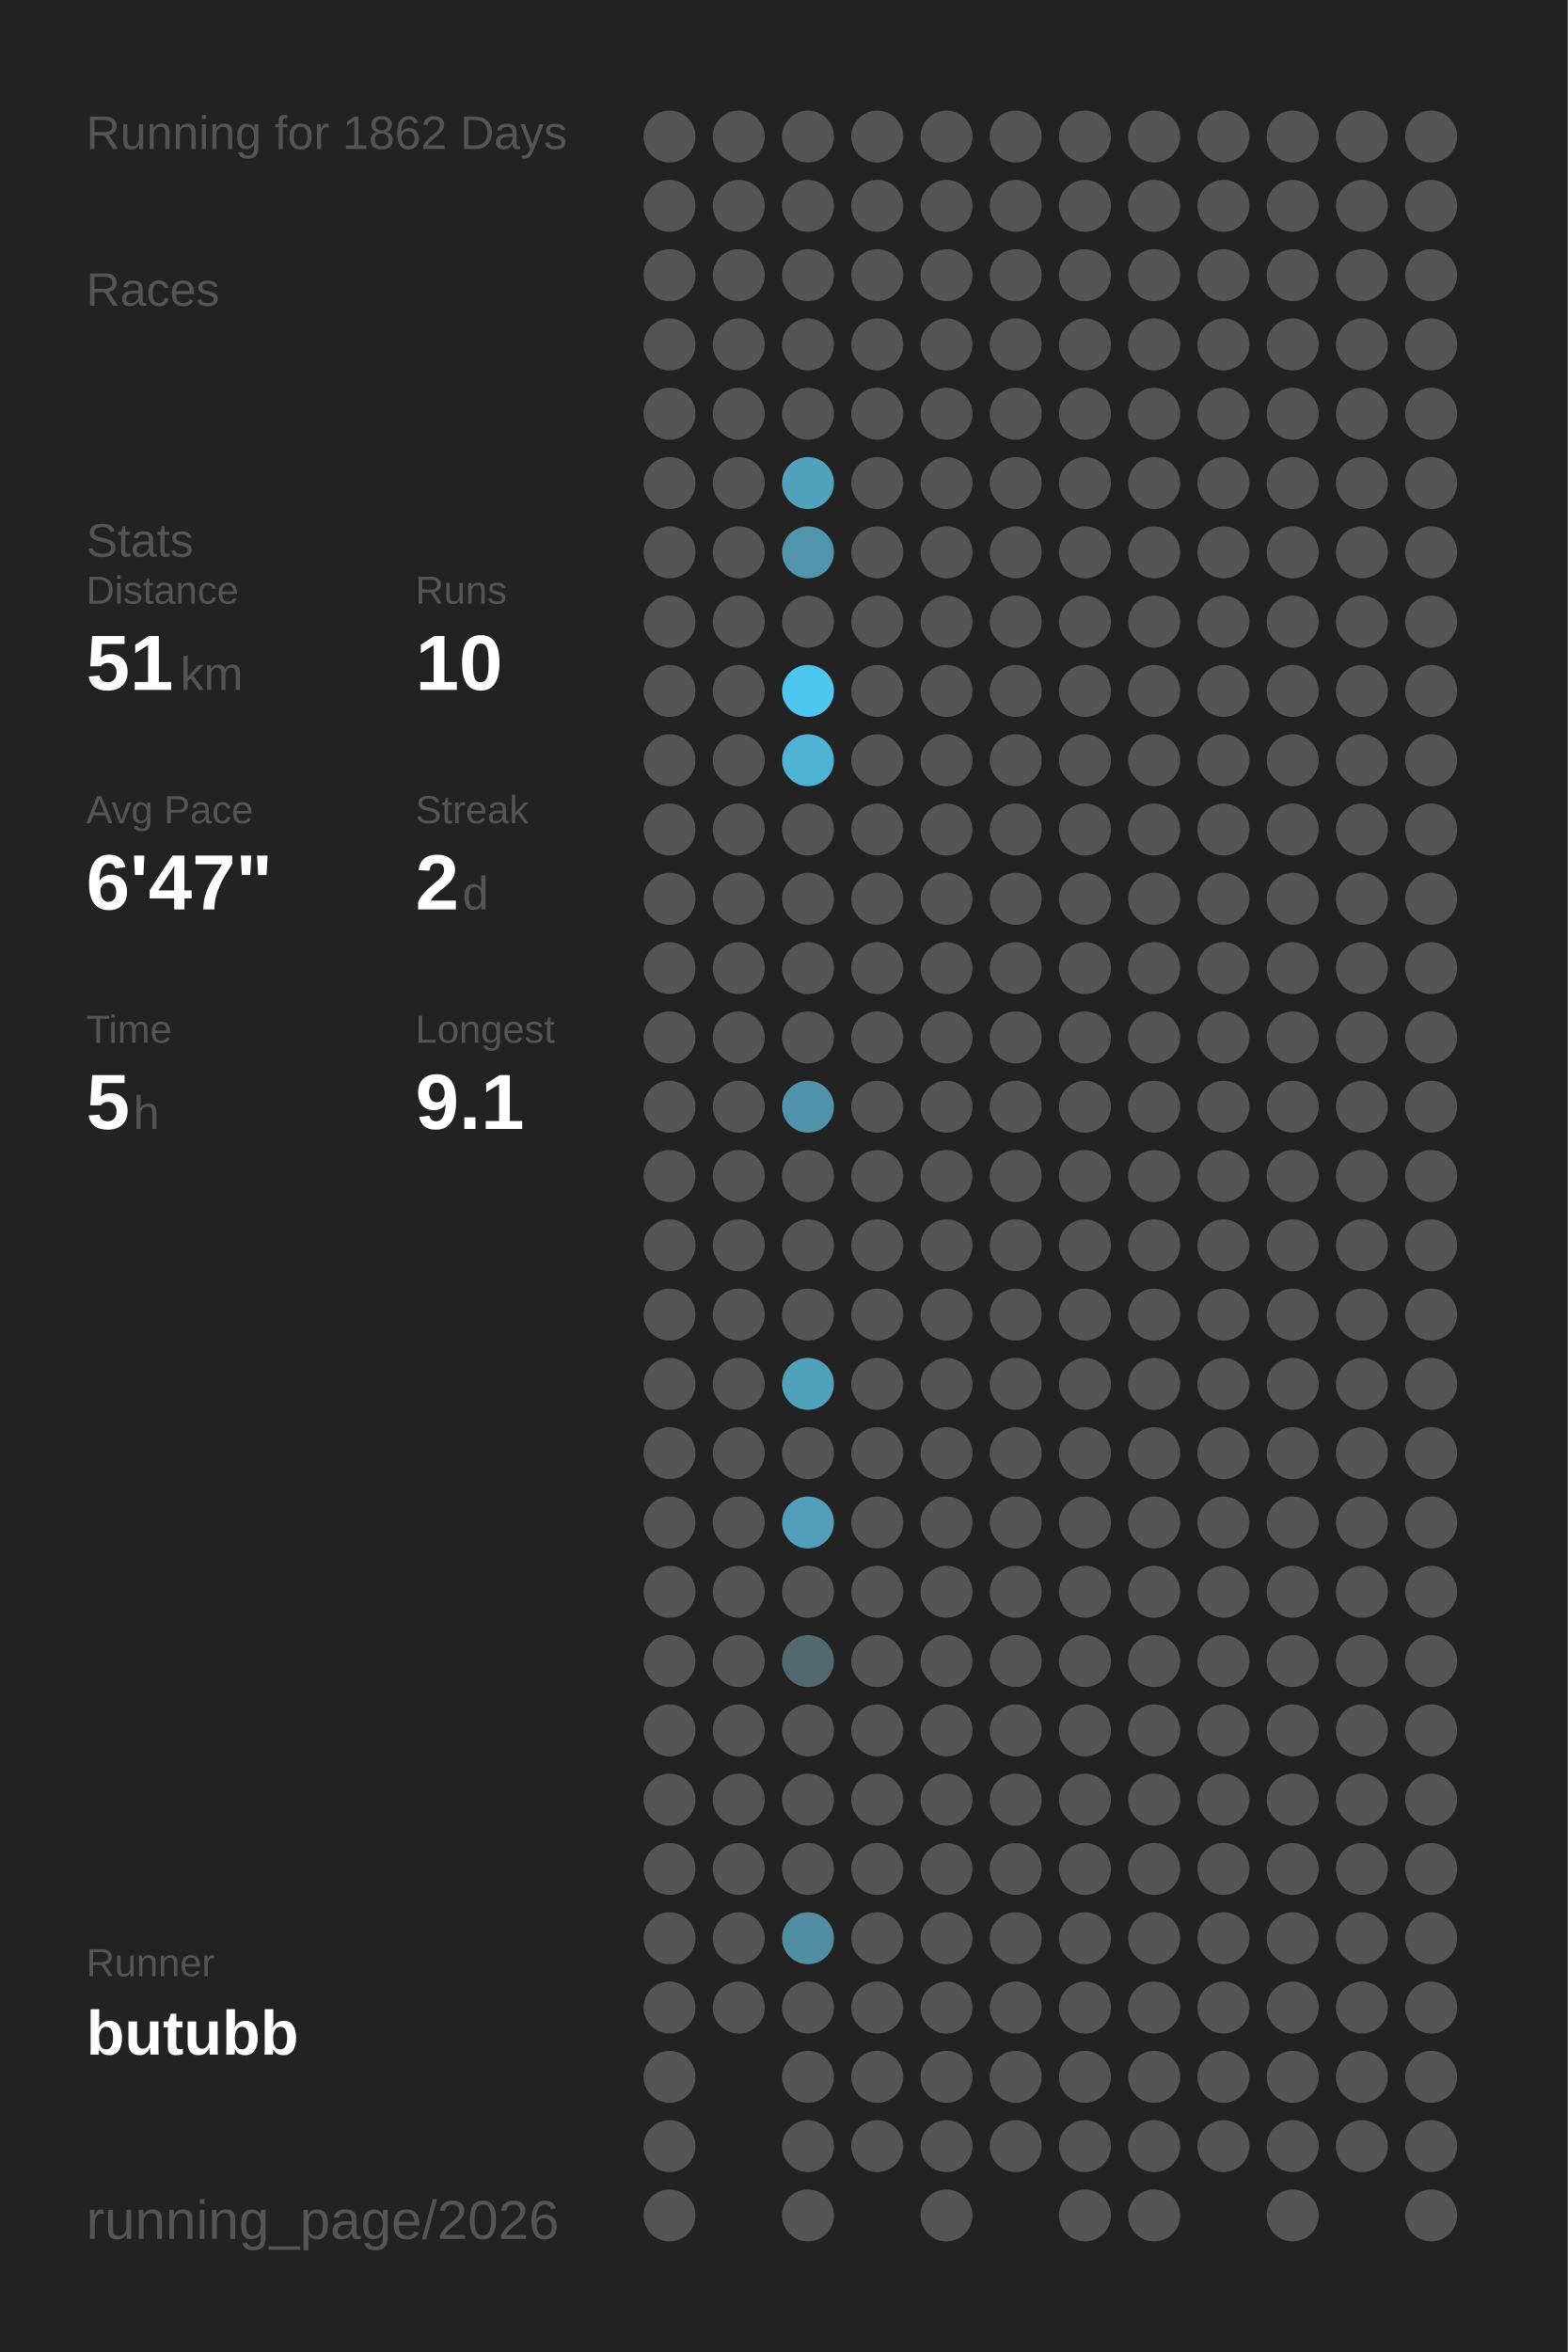
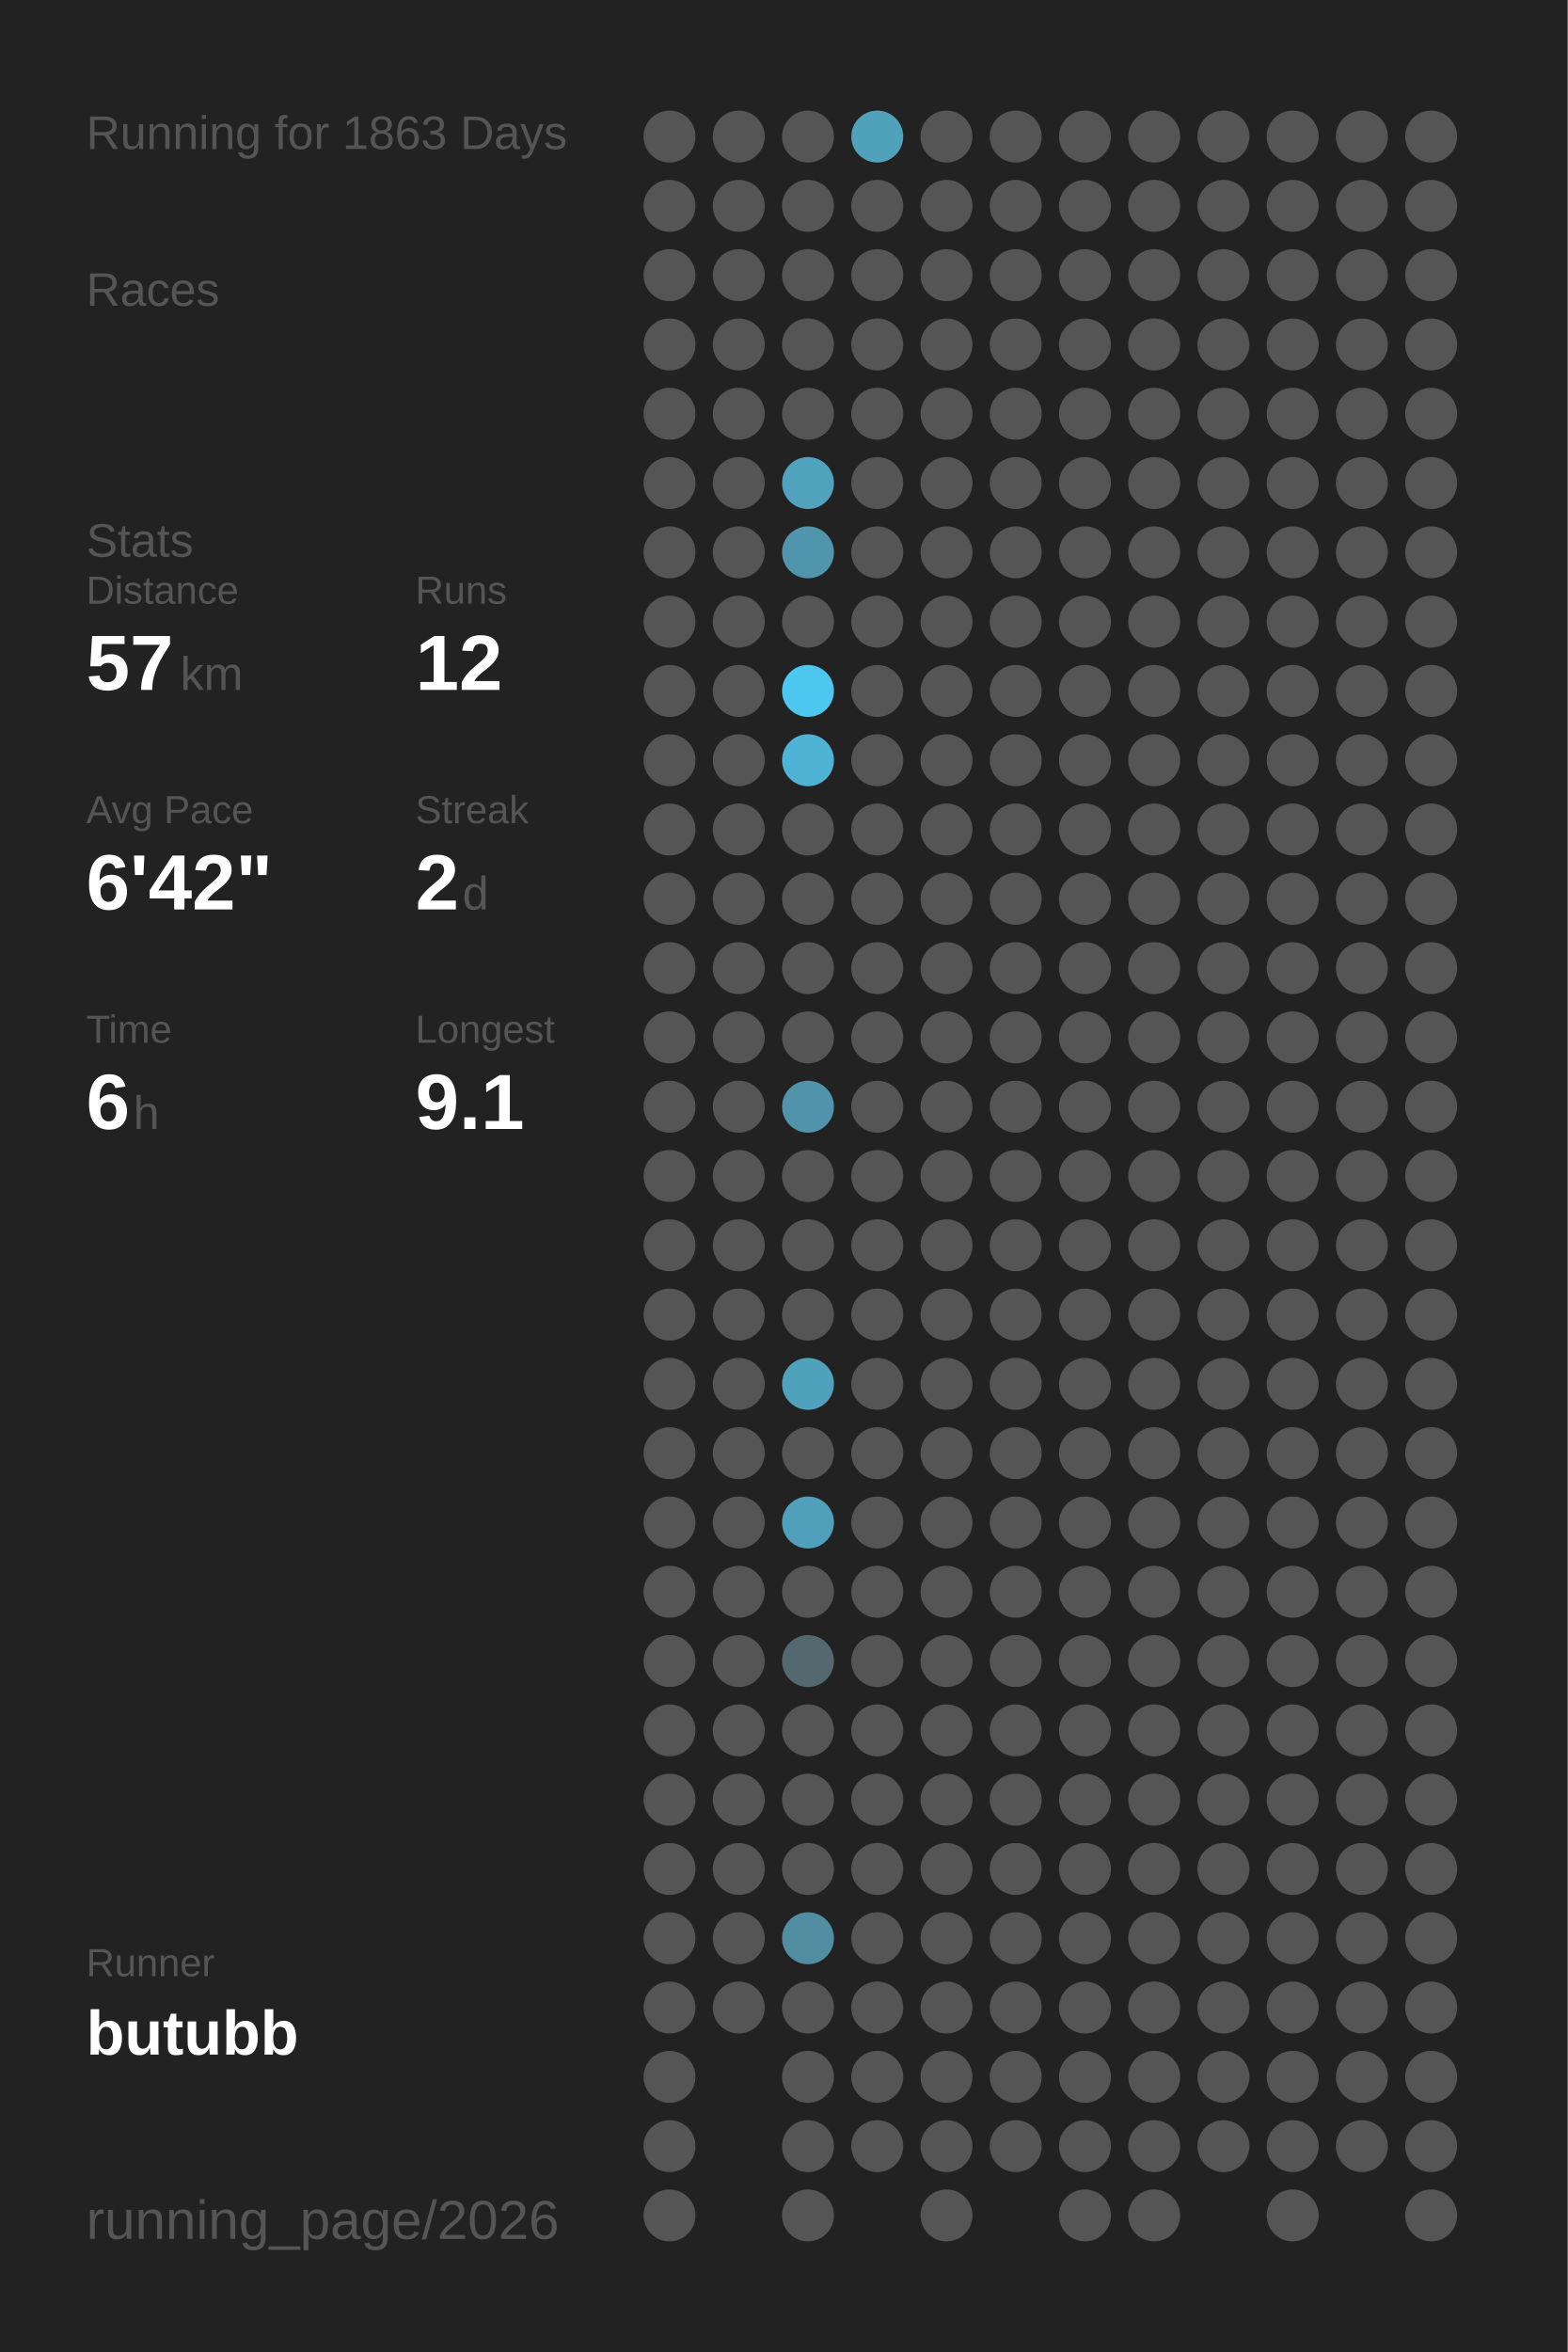
<svg xmlns="http://www.w3.org/2000/svg" baseProfile="full" height="300mm" version="1.1" viewBox="0,0,200,300" width="200mm">
  <defs />
  <rect fill="#222222" height="300" width="200" x="0" y="0" />
-   <text fill="#555555" style="font-size:6px; font-family:Arial;" x="11" y="19">Running for 1862 Days</text>
+   <text fill="#555555" style="font-size:6px; font-family:Arial;" x="11" y="19">Running for 1863 Days</text>
  <text fill="#555555" style="font-size:6px; font-family:Arial;" x="11" y="39">Races</text>
  <text fill="#555555" style="font-size:6px; font-family:Arial;" x="11" y="71">Stats</text>
  <text fill="#555555" style="font-size:5px; font-family:Arial;" x="11" y="77">Distance</text>
-   <text fill="#FFFFFF" style="font-size:10px; font-family:Arial; font-weight:bold;" x="11" y="88">51</text>
+   <text fill="#FFFFFF" style="font-size:10px; font-family:Arial; font-weight:bold;" x="11" y="88">57</text>
  <text fill="#555555" style="font-size:6px; font-family:Arial;" x="23" y="88">km</text>
  <text fill="#555555" style="font-size:5px; font-family:Arial;" x="53" y="77">Runs</text>
-   <text fill="#FFFFFF" style="font-size:10px; font-family:Arial; font-weight:bold;" x="53" y="88">10</text>
+   <text fill="#FFFFFF" style="font-size:10px; font-family:Arial; font-weight:bold;" x="53" y="88">12</text>
  <text fill="#555555" style="font-size:5px; font-family:Arial;" x="11" y="105">Avg Pace</text>
-   <text fill="#FFFFFF" style="font-size:10px; font-family:Arial; font-weight:bold;" x="11" y="116">6'47"</text>
+   <text fill="#FFFFFF" style="font-size:10px; font-family:Arial; font-weight:bold;" x="11" y="116">6'42"</text>
  <text fill="#555555" style="font-size:5px; font-family:Arial;" x="53" y="105">Streak</text>
  <text fill="#FFFFFF" style="font-size:10px; font-family:Arial; font-weight:bold;" x="53" y="116">2</text>
  <text fill="#555555" style="font-size:6px; font-family:Arial;" x="59" y="116">d</text>
  <text fill="#555555" style="font-size:5px; font-family:Arial;" x="11" y="133">Time</text>
-   <text fill="#FFFFFF" style="font-size:10px; font-family:Arial; font-weight:bold;" x="11" y="144">5</text>
+   <text fill="#FFFFFF" style="font-size:10px; font-family:Arial; font-weight:bold;" x="11" y="144">6</text>
  <text fill="#555555" style="font-size:6px; font-family:Arial;" x="17" y="144">h</text>
  <text fill="#555555" style="font-size:5px; font-family:Arial;" x="53" y="133">Longest</text>
  <text fill="#FFFFFF" style="font-size:10px; font-family:Arial; font-weight:bold;" x="53" y="144">9.1</text>
  <text fill="#555555" style="font-size:5px; font-family:Arial;" x="11" y="252.065">Runner</text>
  <text fill="#FFFFFF" style="font-size:8px; font-family:Arial; font-weight:bold;" x="11" y="262.065">butubb</text>
  <text fill="#555555" style="font-size:7px; font-family:Arial;" x="11" y="285.581">running_page/2026</text>
  <circle cx="85.417" cy="17.419" fill="#555555" r="3.312" />
  <circle cx="85.417" cy="26.258" fill="#555555" r="3.312" />
  <circle cx="85.417" cy="35.097" fill="#555555" r="3.312" />
  <circle cx="85.417" cy="43.935" fill="#555555" r="3.312" />
  <circle cx="85.417" cy="52.774" fill="#555555" r="3.312" />
  <circle cx="85.417" cy="61.613" fill="#555555" r="3.312" />
  <circle cx="85.417" cy="70.452" fill="#555555" r="3.312" />
  <circle cx="85.417" cy="79.29" fill="#555555" r="3.312" />
  <circle cx="85.417" cy="88.129" fill="#555555" r="3.312" />
  <circle cx="85.417" cy="96.968" fill="#555555" r="3.312" />
  <circle cx="85.417" cy="105.806" fill="#555555" r="3.312" />
  <circle cx="85.417" cy="114.645" fill="#555555" r="3.312" />
  <circle cx="85.417" cy="123.484" fill="#555555" r="3.312" />
  <circle cx="85.417" cy="132.323" fill="#555555" r="3.312" />
  <circle cx="85.417" cy="141.161" fill="#555555" r="3.312" />
  <circle cx="85.417" cy="150" fill="#555555" r="3.312" />
  <circle cx="85.417" cy="158.839" fill="#555555" r="3.312" />
  <circle cx="85.417" cy="167.677" fill="#555555" r="3.312" />
  <circle cx="85.417" cy="176.516" fill="#555555" r="3.312" />
  <circle cx="85.417" cy="185.355" fill="#555555" r="3.312" />
  <circle cx="85.417" cy="194.194" fill="#555555" r="3.312" />
  <circle cx="85.417" cy="203.032" fill="#555555" r="3.312" />
  <circle cx="85.417" cy="211.871" fill="#555555" r="3.312" />
  <circle cx="85.417" cy="220.71" fill="#555555" r="3.312" />
  <circle cx="85.417" cy="229.548" fill="#555555" r="3.312" />
  <circle cx="85.417" cy="238.387" fill="#555555" r="3.312" />
  <circle cx="85.417" cy="247.226" fill="#555555" r="3.312" />
  <circle cx="85.417" cy="256.065" fill="#555555" r="3.312" />
  <circle cx="85.417" cy="264.903" fill="#555555" r="3.312" />
  <circle cx="85.417" cy="273.742" fill="#555555" r="3.312" />
  <circle cx="85.417" cy="282.581" fill="#555555" r="3.312" />
  <circle cx="94.25" cy="17.419" fill="#555555" r="3.312" />
  <circle cx="94.25" cy="26.258" fill="#555555" r="3.312" />
  <circle cx="94.25" cy="35.097" fill="#555555" r="3.312" />
  <circle cx="94.25" cy="43.935" fill="#555555" r="3.312" />
  <circle cx="94.25" cy="52.774" fill="#555555" r="3.312" />
  <circle cx="94.25" cy="61.613" fill="#555555" r="3.312" />
  <circle cx="94.25" cy="70.452" fill="#555555" r="3.312" />
  <circle cx="94.25" cy="79.29" fill="#555555" r="3.312" />
  <circle cx="94.25" cy="88.129" fill="#555555" r="3.312" />
  <circle cx="94.25" cy="96.968" fill="#555555" r="3.312" />
  <circle cx="94.25" cy="105.806" fill="#555555" r="3.312" />
  <circle cx="94.25" cy="114.645" fill="#555555" r="3.312" />
  <circle cx="94.25" cy="123.484" fill="#555555" r="3.312" />
  <circle cx="94.25" cy="132.323" fill="#555555" r="3.312" />
  <circle cx="94.25" cy="141.161" fill="#555555" r="3.312" />
  <circle cx="94.25" cy="150" fill="#555555" r="3.312" />
  <circle cx="94.25" cy="158.839" fill="#555555" r="3.312" />
  <circle cx="94.25" cy="167.677" fill="#555555" r="3.312" />
  <circle cx="94.25" cy="176.516" fill="#555555" r="3.312" />
  <circle cx="94.25" cy="185.355" fill="#555555" r="3.312" />
  <circle cx="94.25" cy="194.194" fill="#555555" r="3.312" />
  <circle cx="94.25" cy="203.032" fill="#555555" r="3.312" />
  <circle cx="94.25" cy="211.871" fill="#555555" r="3.312" />
  <circle cx="94.25" cy="220.71" fill="#555555" r="3.312" />
  <circle cx="94.25" cy="229.548" fill="#555555" r="3.312" />
  <circle cx="94.25" cy="238.387" fill="#555555" r="3.312" />
  <circle cx="94.25" cy="247.226" fill="#555555" r="3.312" />
  <circle cx="94.25" cy="256.065" fill="#555555" r="3.312" />
  <circle cx="103.083" cy="17.419" fill="#555555" r="3.312" />
  <circle cx="103.083" cy="26.258" fill="#555555" r="3.312" />
  <circle cx="103.083" cy="35.097" fill="#555555" r="3.312" />
  <circle cx="103.083" cy="43.935" fill="#555555" r="3.312" />
  <circle cx="103.083" cy="52.774" fill="#555555" r="3.312" />
  <circle cx="103.083" cy="61.613" fill="#50a2bd" r="3.312" />
  <circle cx="103.083" cy="70.452" fill="#5095ac" r="3.312" />
  <circle cx="103.083" cy="79.29" fill="#555555" r="3.312" />
  <circle cx="103.083" cy="88.129" fill="#4dc7f0" r="3.312" />
  <circle cx="103.083" cy="96.968" fill="#4eb3d5" r="3.312" />
  <circle cx="103.083" cy="105.806" fill="#555555" r="3.312" />
  <circle cx="103.083" cy="114.645" fill="#555555" r="3.312" />
  <circle cx="103.083" cy="123.484" fill="#555555" r="3.312" />
  <circle cx="103.083" cy="132.323" fill="#555555" r="3.312" />
  <circle cx="103.083" cy="141.161" fill="#5093aa" r="3.312" />
  <circle cx="103.083" cy="150" fill="#555555" r="3.312" />
  <circle cx="103.083" cy="158.839" fill="#555555" r="3.312" />
  <circle cx="103.083" cy="167.677" fill="#555555" r="3.312" />
  <circle cx="103.083" cy="176.516" fill="#50a1bc" r="3.312" />
  <circle cx="103.083" cy="185.355" fill="#555555" r="3.312" />
  <circle cx="103.083" cy="194.194" fill="#50a0bb" r="3.312" />
  <circle cx="103.083" cy="203.032" fill="#555555" r="3.312" />
  <circle cx="103.083" cy="211.871" fill="#53686f" r="3.312" />
  <circle cx="103.083" cy="220.71" fill="#555555" r="3.312" />
  <circle cx="103.083" cy="229.548" fill="#555555" r="3.312" />
  <circle cx="103.083" cy="238.387" fill="#555555" r="3.312" />
  <circle cx="103.083" cy="247.226" fill="#518ea2" r="3.312" />
  <circle cx="103.083" cy="256.065" fill="#555555" r="3.312" />
  <circle cx="103.083" cy="264.903" fill="#555555" r="3.312" />
  <circle cx="103.083" cy="273.742" fill="#555555" r="3.312" />
  <circle cx="103.083" cy="282.581" fill="#555555" r="3.312" />
-   <circle cx="111.917" cy="17.419" fill="#555555" r="3.312" />
+   <circle cx="111.917" cy="17.419" fill="#50a1bc" r="3.312" />
  <circle cx="111.917" cy="26.258" fill="#555555" r="3.312" />
  <circle cx="111.917" cy="35.097" fill="#555555" r="3.312" />
  <circle cx="111.917" cy="43.935" fill="#555555" r="3.312" />
  <circle cx="111.917" cy="52.774" fill="#555555" r="3.312" />
  <circle cx="111.917" cy="61.613" fill="#555555" r="3.312" />
  <circle cx="111.917" cy="70.452" fill="#555555" r="3.312" />
  <circle cx="111.917" cy="79.29" fill="#555555" r="3.312" />
  <circle cx="111.917" cy="88.129" fill="#555555" r="3.312" />
  <circle cx="111.917" cy="96.968" fill="#555555" r="3.312" />
  <circle cx="111.917" cy="105.806" fill="#555555" r="3.312" />
  <circle cx="111.917" cy="114.645" fill="#555555" r="3.312" />
  <circle cx="111.917" cy="123.484" fill="#555555" r="3.312" />
  <circle cx="111.917" cy="132.323" fill="#555555" r="3.312" />
  <circle cx="111.917" cy="141.161" fill="#555555" r="3.312" />
  <circle cx="111.917" cy="150" fill="#555555" r="3.312" />
  <circle cx="111.917" cy="158.839" fill="#555555" r="3.312" />
  <circle cx="111.917" cy="167.677" fill="#555555" r="3.312" />
  <circle cx="111.917" cy="176.516" fill="#555555" r="3.312" />
  <circle cx="111.917" cy="185.355" fill="#555555" r="3.312" />
  <circle cx="111.917" cy="194.194" fill="#555555" r="3.312" />
  <circle cx="111.917" cy="203.032" fill="#555555" r="3.312" />
  <circle cx="111.917" cy="211.871" fill="#555555" r="3.312" />
  <circle cx="111.917" cy="220.71" fill="#555555" r="3.312" />
  <circle cx="111.917" cy="229.548" fill="#555555" r="3.312" />
  <circle cx="111.917" cy="238.387" fill="#555555" r="3.312" />
  <circle cx="111.917" cy="247.226" fill="#555555" r="3.312" />
  <circle cx="111.917" cy="256.065" fill="#555555" r="3.312" />
  <circle cx="111.917" cy="264.903" fill="#555555" r="3.312" />
  <circle cx="111.917" cy="273.742" fill="#555555" r="3.312" />
  <circle cx="120.75" cy="17.419" fill="#555555" r="3.312" />
  <circle cx="120.75" cy="26.258" fill="#555555" r="3.312" />
  <circle cx="120.75" cy="35.097" fill="#555555" r="3.312" />
  <circle cx="120.75" cy="43.935" fill="#555555" r="3.312" />
  <circle cx="120.75" cy="52.774" fill="#555555" r="3.312" />
  <circle cx="120.75" cy="61.613" fill="#555555" r="3.312" />
  <circle cx="120.75" cy="70.452" fill="#555555" r="3.312" />
  <circle cx="120.75" cy="79.29" fill="#555555" r="3.312" />
  <circle cx="120.75" cy="88.129" fill="#555555" r="3.312" />
  <circle cx="120.75" cy="96.968" fill="#555555" r="3.312" />
  <circle cx="120.75" cy="105.806" fill="#555555" r="3.312" />
  <circle cx="120.75" cy="114.645" fill="#555555" r="3.312" />
  <circle cx="120.75" cy="123.484" fill="#555555" r="3.312" />
  <circle cx="120.75" cy="132.323" fill="#555555" r="3.312" />
  <circle cx="120.75" cy="141.161" fill="#555555" r="3.312" />
  <circle cx="120.75" cy="150" fill="#555555" r="3.312" />
  <circle cx="120.75" cy="158.839" fill="#555555" r="3.312" />
  <circle cx="120.75" cy="167.677" fill="#555555" r="3.312" />
  <circle cx="120.75" cy="176.516" fill="#555555" r="3.312" />
  <circle cx="120.75" cy="185.355" fill="#555555" r="3.312" />
  <circle cx="120.75" cy="194.194" fill="#555555" r="3.312" />
  <circle cx="120.75" cy="203.032" fill="#555555" r="3.312" />
  <circle cx="120.75" cy="211.871" fill="#555555" r="3.312" />
  <circle cx="120.75" cy="220.71" fill="#555555" r="3.312" />
  <circle cx="120.75" cy="229.548" fill="#555555" r="3.312" />
  <circle cx="120.75" cy="238.387" fill="#555555" r="3.312" />
  <circle cx="120.75" cy="247.226" fill="#555555" r="3.312" />
  <circle cx="120.75" cy="256.065" fill="#555555" r="3.312" />
  <circle cx="120.75" cy="264.903" fill="#555555" r="3.312" />
  <circle cx="120.75" cy="273.742" fill="#555555" r="3.312" />
  <circle cx="120.75" cy="282.581" fill="#555555" r="3.312" />
  <circle cx="129.583" cy="17.419" fill="#555555" r="3.312" />
  <circle cx="129.583" cy="26.258" fill="#555555" r="3.312" />
  <circle cx="129.583" cy="35.097" fill="#555555" r="3.312" />
  <circle cx="129.583" cy="43.935" fill="#555555" r="3.312" />
  <circle cx="129.583" cy="52.774" fill="#555555" r="3.312" />
  <circle cx="129.583" cy="61.613" fill="#555555" r="3.312" />
  <circle cx="129.583" cy="70.452" fill="#555555" r="3.312" />
  <circle cx="129.583" cy="79.29" fill="#555555" r="3.312" />
  <circle cx="129.583" cy="88.129" fill="#555555" r="3.312" />
  <circle cx="129.583" cy="96.968" fill="#555555" r="3.312" />
  <circle cx="129.583" cy="105.806" fill="#555555" r="3.312" />
  <circle cx="129.583" cy="114.645" fill="#555555" r="3.312" />
  <circle cx="129.583" cy="123.484" fill="#555555" r="3.312" />
  <circle cx="129.583" cy="132.323" fill="#555555" r="3.312" />
  <circle cx="129.583" cy="141.161" fill="#555555" r="3.312" />
  <circle cx="129.583" cy="150" fill="#555555" r="3.312" />
  <circle cx="129.583" cy="158.839" fill="#555555" r="3.312" />
  <circle cx="129.583" cy="167.677" fill="#555555" r="3.312" />
  <circle cx="129.583" cy="176.516" fill="#555555" r="3.312" />
  <circle cx="129.583" cy="185.355" fill="#555555" r="3.312" />
  <circle cx="129.583" cy="194.194" fill="#555555" r="3.312" />
  <circle cx="129.583" cy="203.032" fill="#555555" r="3.312" />
  <circle cx="129.583" cy="211.871" fill="#555555" r="3.312" />
  <circle cx="129.583" cy="220.71" fill="#555555" r="3.312" />
  <circle cx="129.583" cy="229.548" fill="#555555" r="3.312" />
  <circle cx="129.583" cy="238.387" fill="#555555" r="3.312" />
  <circle cx="129.583" cy="247.226" fill="#555555" r="3.312" />
  <circle cx="129.583" cy="256.065" fill="#555555" r="3.312" />
  <circle cx="129.583" cy="264.903" fill="#555555" r="3.312" />
  <circle cx="129.583" cy="273.742" fill="#555555" r="3.312" />
  <circle cx="138.417" cy="17.419" fill="#555555" r="3.312" />
  <circle cx="138.417" cy="26.258" fill="#555555" r="3.312" />
  <circle cx="138.417" cy="35.097" fill="#555555" r="3.312" />
  <circle cx="138.417" cy="43.935" fill="#555555" r="3.312" />
  <circle cx="138.417" cy="52.774" fill="#555555" r="3.312" />
  <circle cx="138.417" cy="61.613" fill="#555555" r="3.312" />
  <circle cx="138.417" cy="70.452" fill="#555555" r="3.312" />
  <circle cx="138.417" cy="79.29" fill="#555555" r="3.312" />
  <circle cx="138.417" cy="88.129" fill="#555555" r="3.312" />
  <circle cx="138.417" cy="96.968" fill="#555555" r="3.312" />
  <circle cx="138.417" cy="105.806" fill="#555555" r="3.312" />
  <circle cx="138.417" cy="114.645" fill="#555555" r="3.312" />
  <circle cx="138.417" cy="123.484" fill="#555555" r="3.312" />
  <circle cx="138.417" cy="132.323" fill="#555555" r="3.312" />
  <circle cx="138.417" cy="141.161" fill="#555555" r="3.312" />
  <circle cx="138.417" cy="150" fill="#555555" r="3.312" />
  <circle cx="138.417" cy="158.839" fill="#555555" r="3.312" />
  <circle cx="138.417" cy="167.677" fill="#555555" r="3.312" />
  <circle cx="138.417" cy="176.516" fill="#555555" r="3.312" />
  <circle cx="138.417" cy="185.355" fill="#555555" r="3.312" />
  <circle cx="138.417" cy="194.194" fill="#555555" r="3.312" />
  <circle cx="138.417" cy="203.032" fill="#555555" r="3.312" />
  <circle cx="138.417" cy="211.871" fill="#555555" r="3.312" />
  <circle cx="138.417" cy="220.71" fill="#555555" r="3.312" />
  <circle cx="138.417" cy="229.548" fill="#555555" r="3.312" />
  <circle cx="138.417" cy="238.387" fill="#555555" r="3.312" />
  <circle cx="138.417" cy="247.226" fill="#555555" r="3.312" />
  <circle cx="138.417" cy="256.065" fill="#555555" r="3.312" />
  <circle cx="138.417" cy="264.903" fill="#555555" r="3.312" />
  <circle cx="138.417" cy="273.742" fill="#555555" r="3.312" />
  <circle cx="138.417" cy="282.581" fill="#555555" r="3.312" />
  <circle cx="147.25" cy="17.419" fill="#555555" r="3.312" />
  <circle cx="147.25" cy="26.258" fill="#555555" r="3.312" />
  <circle cx="147.25" cy="35.097" fill="#555555" r="3.312" />
  <circle cx="147.25" cy="43.935" fill="#555555" r="3.312" />
  <circle cx="147.25" cy="52.774" fill="#555555" r="3.312" />
  <circle cx="147.25" cy="61.613" fill="#555555" r="3.312" />
  <circle cx="147.25" cy="70.452" fill="#555555" r="3.312" />
  <circle cx="147.25" cy="79.29" fill="#555555" r="3.312" />
  <circle cx="147.25" cy="88.129" fill="#555555" r="3.312" />
  <circle cx="147.25" cy="96.968" fill="#555555" r="3.312" />
  <circle cx="147.25" cy="105.806" fill="#555555" r="3.312" />
  <circle cx="147.25" cy="114.645" fill="#555555" r="3.312" />
  <circle cx="147.25" cy="123.484" fill="#555555" r="3.312" />
  <circle cx="147.25" cy="132.323" fill="#555555" r="3.312" />
  <circle cx="147.25" cy="141.161" fill="#555555" r="3.312" />
  <circle cx="147.25" cy="150" fill="#555555" r="3.312" />
  <circle cx="147.25" cy="158.839" fill="#555555" r="3.312" />
  <circle cx="147.25" cy="167.677" fill="#555555" r="3.312" />
  <circle cx="147.25" cy="176.516" fill="#555555" r="3.312" />
  <circle cx="147.25" cy="185.355" fill="#555555" r="3.312" />
  <circle cx="147.25" cy="194.194" fill="#555555" r="3.312" />
  <circle cx="147.25" cy="203.032" fill="#555555" r="3.312" />
  <circle cx="147.25" cy="211.871" fill="#555555" r="3.312" />
  <circle cx="147.25" cy="220.71" fill="#555555" r="3.312" />
  <circle cx="147.25" cy="229.548" fill="#555555" r="3.312" />
  <circle cx="147.25" cy="238.387" fill="#555555" r="3.312" />
  <circle cx="147.25" cy="247.226" fill="#555555" r="3.312" />
  <circle cx="147.25" cy="256.065" fill="#555555" r="3.312" />
  <circle cx="147.25" cy="264.903" fill="#555555" r="3.312" />
  <circle cx="147.25" cy="273.742" fill="#555555" r="3.312" />
  <circle cx="147.25" cy="282.581" fill="#555555" r="3.312" />
  <circle cx="156.083" cy="17.419" fill="#555555" r="3.312" />
  <circle cx="156.083" cy="26.258" fill="#555555" r="3.312" />
  <circle cx="156.083" cy="35.097" fill="#555555" r="3.312" />
  <circle cx="156.083" cy="43.935" fill="#555555" r="3.312" />
  <circle cx="156.083" cy="52.774" fill="#555555" r="3.312" />
  <circle cx="156.083" cy="61.613" fill="#555555" r="3.312" />
  <circle cx="156.083" cy="70.452" fill="#555555" r="3.312" />
  <circle cx="156.083" cy="79.29" fill="#555555" r="3.312" />
  <circle cx="156.083" cy="88.129" fill="#555555" r="3.312" />
  <circle cx="156.083" cy="96.968" fill="#555555" r="3.312" />
  <circle cx="156.083" cy="105.806" fill="#555555" r="3.312" />
  <circle cx="156.083" cy="114.645" fill="#555555" r="3.312" />
  <circle cx="156.083" cy="123.484" fill="#555555" r="3.312" />
  <circle cx="156.083" cy="132.323" fill="#555555" r="3.312" />
  <circle cx="156.083" cy="141.161" fill="#555555" r="3.312" />
  <circle cx="156.083" cy="150" fill="#555555" r="3.312" />
  <circle cx="156.083" cy="158.839" fill="#555555" r="3.312" />
  <circle cx="156.083" cy="167.677" fill="#555555" r="3.312" />
  <circle cx="156.083" cy="176.516" fill="#555555" r="3.312" />
  <circle cx="156.083" cy="185.355" fill="#555555" r="3.312" />
  <circle cx="156.083" cy="194.194" fill="#555555" r="3.312" />
  <circle cx="156.083" cy="203.032" fill="#555555" r="3.312" />
  <circle cx="156.083" cy="211.871" fill="#555555" r="3.312" />
  <circle cx="156.083" cy="220.71" fill="#555555" r="3.312" />
  <circle cx="156.083" cy="229.548" fill="#555555" r="3.312" />
  <circle cx="156.083" cy="238.387" fill="#555555" r="3.312" />
  <circle cx="156.083" cy="247.226" fill="#555555" r="3.312" />
  <circle cx="156.083" cy="256.065" fill="#555555" r="3.312" />
  <circle cx="156.083" cy="264.903" fill="#555555" r="3.312" />
  <circle cx="156.083" cy="273.742" fill="#555555" r="3.312" />
  <circle cx="164.917" cy="17.419" fill="#555555" r="3.312" />
  <circle cx="164.917" cy="26.258" fill="#555555" r="3.312" />
  <circle cx="164.917" cy="35.097" fill="#555555" r="3.312" />
  <circle cx="164.917" cy="43.935" fill="#555555" r="3.312" />
  <circle cx="164.917" cy="52.774" fill="#555555" r="3.312" />
  <circle cx="164.917" cy="61.613" fill="#555555" r="3.312" />
  <circle cx="164.917" cy="70.452" fill="#555555" r="3.312" />
  <circle cx="164.917" cy="79.29" fill="#555555" r="3.312" />
  <circle cx="164.917" cy="88.129" fill="#555555" r="3.312" />
  <circle cx="164.917" cy="96.968" fill="#555555" r="3.312" />
  <circle cx="164.917" cy="105.806" fill="#555555" r="3.312" />
  <circle cx="164.917" cy="114.645" fill="#555555" r="3.312" />
  <circle cx="164.917" cy="123.484" fill="#555555" r="3.312" />
  <circle cx="164.917" cy="132.323" fill="#555555" r="3.312" />
  <circle cx="164.917" cy="141.161" fill="#555555" r="3.312" />
  <circle cx="164.917" cy="150" fill="#555555" r="3.312" />
  <circle cx="164.917" cy="158.839" fill="#555555" r="3.312" />
  <circle cx="164.917" cy="167.677" fill="#555555" r="3.312" />
  <circle cx="164.917" cy="176.516" fill="#555555" r="3.312" />
  <circle cx="164.917" cy="185.355" fill="#555555" r="3.312" />
  <circle cx="164.917" cy="194.194" fill="#555555" r="3.312" />
  <circle cx="164.917" cy="203.032" fill="#555555" r="3.312" />
  <circle cx="164.917" cy="211.871" fill="#555555" r="3.312" />
  <circle cx="164.917" cy="220.71" fill="#555555" r="3.312" />
  <circle cx="164.917" cy="229.548" fill="#555555" r="3.312" />
  <circle cx="164.917" cy="238.387" fill="#555555" r="3.312" />
  <circle cx="164.917" cy="247.226" fill="#555555" r="3.312" />
  <circle cx="164.917" cy="256.065" fill="#555555" r="3.312" />
  <circle cx="164.917" cy="264.903" fill="#555555" r="3.312" />
  <circle cx="164.917" cy="273.742" fill="#555555" r="3.312" />
  <circle cx="164.917" cy="282.581" fill="#555555" r="3.312" />
  <circle cx="173.75" cy="17.419" fill="#555555" r="3.312" />
  <circle cx="173.75" cy="26.258" fill="#555555" r="3.312" />
  <circle cx="173.75" cy="35.097" fill="#555555" r="3.312" />
  <circle cx="173.75" cy="43.935" fill="#555555" r="3.312" />
  <circle cx="173.75" cy="52.774" fill="#555555" r="3.312" />
  <circle cx="173.75" cy="61.613" fill="#555555" r="3.312" />
  <circle cx="173.75" cy="70.452" fill="#555555" r="3.312" />
  <circle cx="173.75" cy="79.29" fill="#555555" r="3.312" />
  <circle cx="173.75" cy="88.129" fill="#555555" r="3.312" />
  <circle cx="173.75" cy="96.968" fill="#555555" r="3.312" />
  <circle cx="173.75" cy="105.806" fill="#555555" r="3.312" />
  <circle cx="173.75" cy="114.645" fill="#555555" r="3.312" />
  <circle cx="173.75" cy="123.484" fill="#555555" r="3.312" />
  <circle cx="173.75" cy="132.323" fill="#555555" r="3.312" />
  <circle cx="173.75" cy="141.161" fill="#555555" r="3.312" />
  <circle cx="173.75" cy="150" fill="#555555" r="3.312" />
  <circle cx="173.75" cy="158.839" fill="#555555" r="3.312" />
  <circle cx="173.75" cy="167.677" fill="#555555" r="3.312" />
  <circle cx="173.75" cy="176.516" fill="#555555" r="3.312" />
  <circle cx="173.75" cy="185.355" fill="#555555" r="3.312" />
  <circle cx="173.75" cy="194.194" fill="#555555" r="3.312" />
  <circle cx="173.75" cy="203.032" fill="#555555" r="3.312" />
  <circle cx="173.75" cy="211.871" fill="#555555" r="3.312" />
  <circle cx="173.75" cy="220.71" fill="#555555" r="3.312" />
  <circle cx="173.75" cy="229.548" fill="#555555" r="3.312" />
  <circle cx="173.75" cy="238.387" fill="#555555" r="3.312" />
  <circle cx="173.75" cy="247.226" fill="#555555" r="3.312" />
  <circle cx="173.75" cy="256.065" fill="#555555" r="3.312" />
  <circle cx="173.75" cy="264.903" fill="#555555" r="3.312" />
  <circle cx="173.75" cy="273.742" fill="#555555" r="3.312" />
  <circle cx="182.583" cy="17.419" fill="#555555" r="3.312" />
  <circle cx="182.583" cy="26.258" fill="#555555" r="3.312" />
  <circle cx="182.583" cy="35.097" fill="#555555" r="3.312" />
  <circle cx="182.583" cy="43.935" fill="#555555" r="3.312" />
  <circle cx="182.583" cy="52.774" fill="#555555" r="3.312" />
  <circle cx="182.583" cy="61.613" fill="#555555" r="3.312" />
  <circle cx="182.583" cy="70.452" fill="#555555" r="3.312" />
  <circle cx="182.583" cy="79.29" fill="#555555" r="3.312" />
  <circle cx="182.583" cy="88.129" fill="#555555" r="3.312" />
  <circle cx="182.583" cy="96.968" fill="#555555" r="3.312" />
  <circle cx="182.583" cy="105.806" fill="#555555" r="3.312" />
  <circle cx="182.583" cy="114.645" fill="#555555" r="3.312" />
  <circle cx="182.583" cy="123.484" fill="#555555" r="3.312" />
  <circle cx="182.583" cy="132.323" fill="#555555" r="3.312" />
  <circle cx="182.583" cy="141.161" fill="#555555" r="3.312" />
  <circle cx="182.583" cy="150" fill="#555555" r="3.312" />
  <circle cx="182.583" cy="158.839" fill="#555555" r="3.312" />
  <circle cx="182.583" cy="167.677" fill="#555555" r="3.312" />
  <circle cx="182.583" cy="176.516" fill="#555555" r="3.312" />
  <circle cx="182.583" cy="185.355" fill="#555555" r="3.312" />
  <circle cx="182.583" cy="194.194" fill="#555555" r="3.312" />
  <circle cx="182.583" cy="203.032" fill="#555555" r="3.312" />
  <circle cx="182.583" cy="211.871" fill="#555555" r="3.312" />
  <circle cx="182.583" cy="220.71" fill="#555555" r="3.312" />
  <circle cx="182.583" cy="229.548" fill="#555555" r="3.312" />
  <circle cx="182.583" cy="238.387" fill="#555555" r="3.312" />
  <circle cx="182.583" cy="247.226" fill="#555555" r="3.312" />
  <circle cx="182.583" cy="256.065" fill="#555555" r="3.312" />
  <circle cx="182.583" cy="264.903" fill="#555555" r="3.312" />
  <circle cx="182.583" cy="273.742" fill="#555555" r="3.312" />
  <circle cx="182.583" cy="282.581" fill="#555555" r="3.312" />
</svg>
